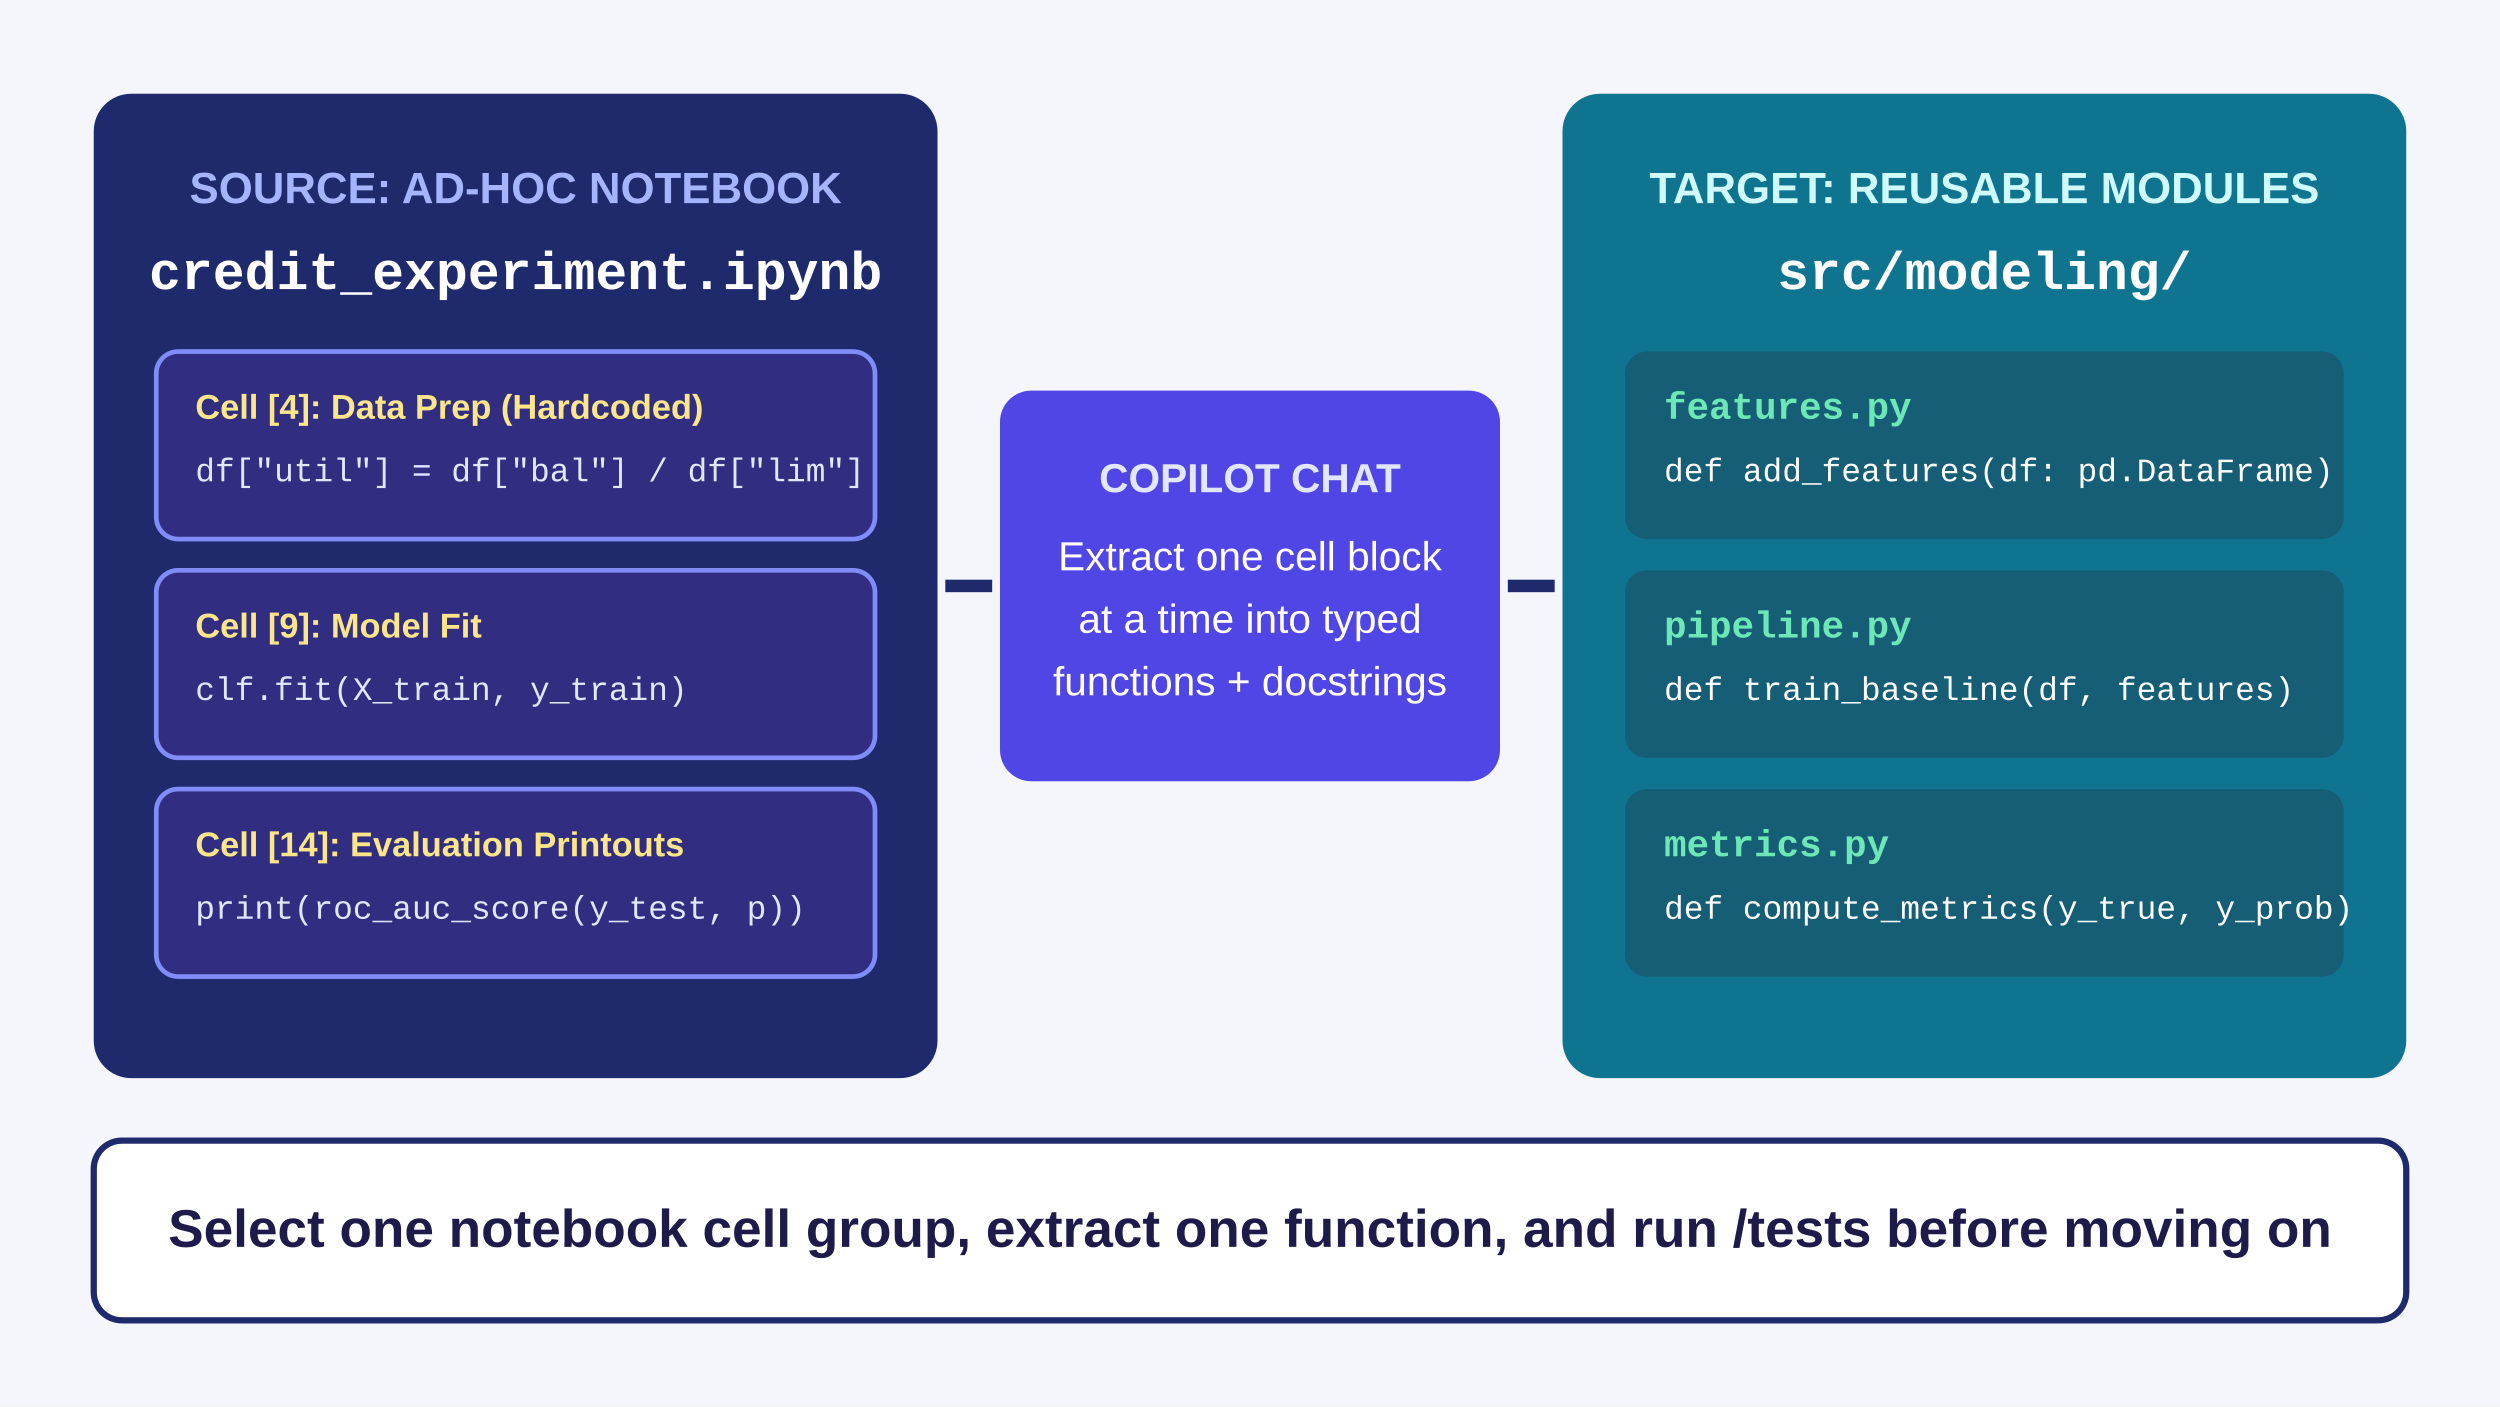
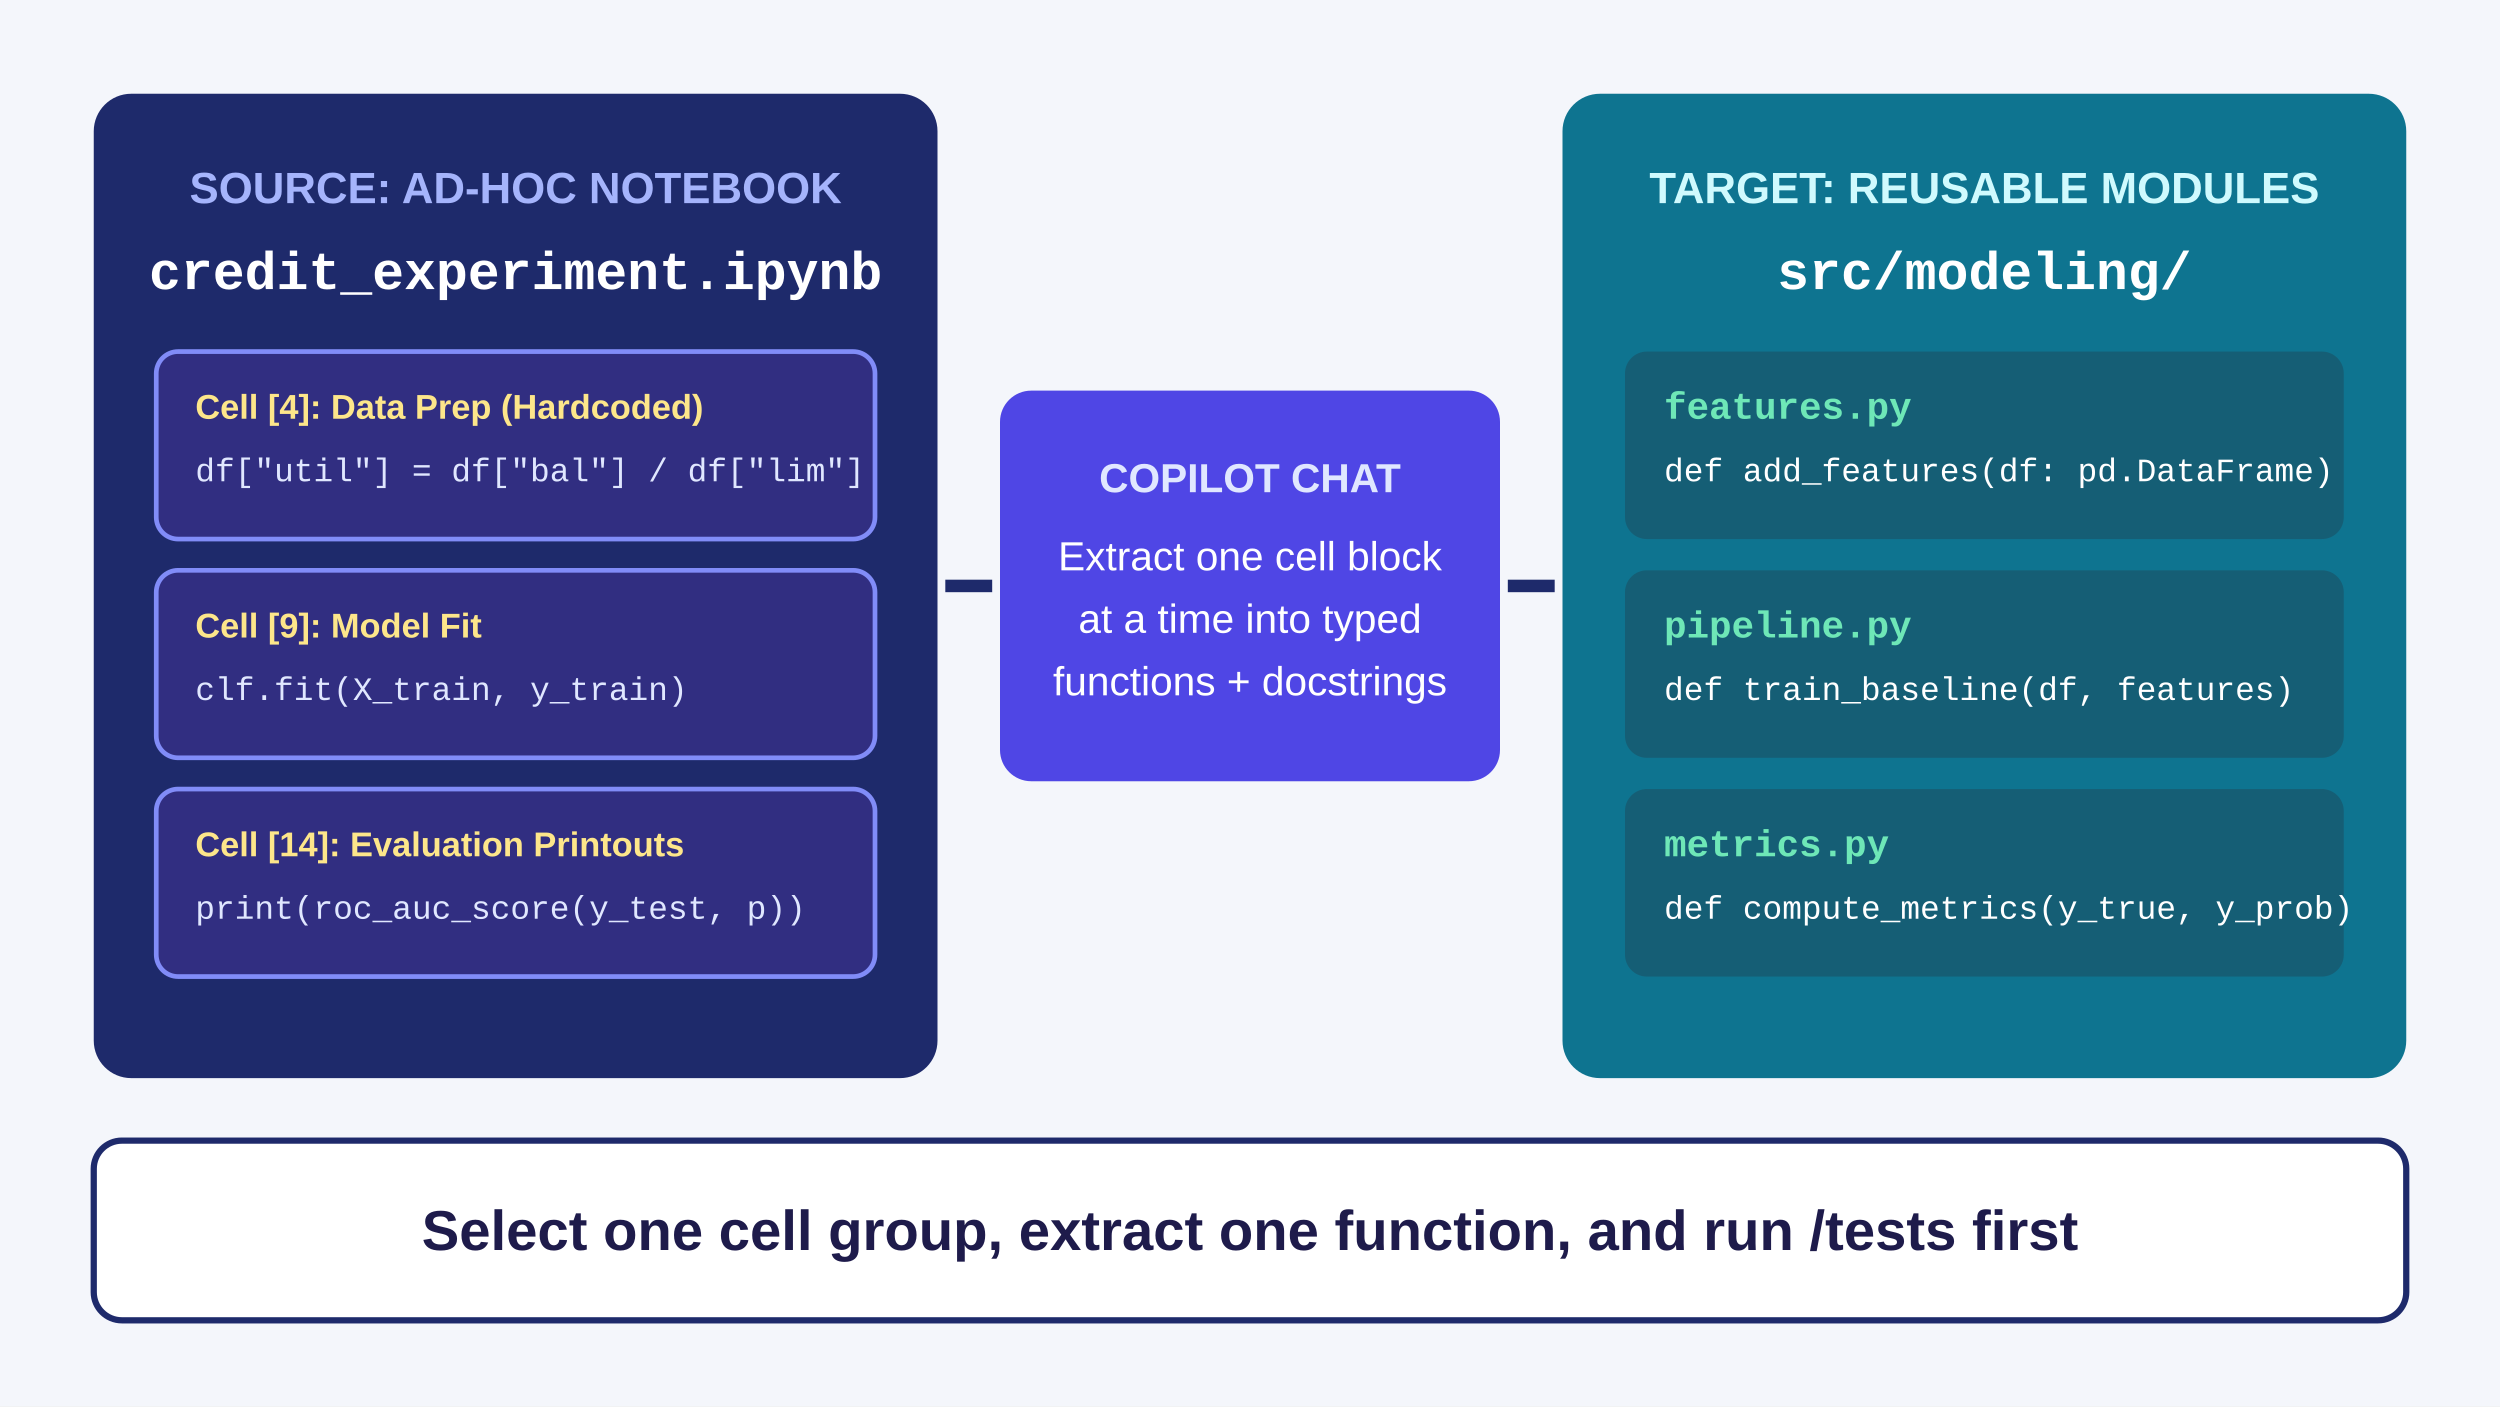
- <svg xmlns="http://www.w3.org/2000/svg" viewBox="0 0 1600 900" role="img" aria-label="Extracting a Jupyter notebook into reusable Python modules with Copilot">
+ <svg xmlns="http://www.w3.org/2000/svg" width="1600" height="900" viewBox="0 0 1600 900" role="img" aria-label="Extracting a Jupyter notebook into reusable Python modules with Copilot">
  <rect width="1600" height="900" fill="#F4F6FB" />
  <rect x="60" y="60" width="540" height="630" rx="24" fill="#1E2A6B" />
  <text x="330" y="130" text-anchor="middle" fill="#A5B4FC" font-family="Arial, Helvetica, sans-serif" font-size="28" font-weight="700">SOURCE: AD-HOC NOTEBOOK</text>
  <text x="330" y="185" text-anchor="middle" fill="#FFFFFF" font-family="Courier New, monospace" font-size="34" font-weight="700">credit_experiment.ipynb</text>
  <rect x="100" y="225" width="460" height="120" rx="14" fill="#312E81" stroke="#818CF8" stroke-width="3" />
  <text x="125" y="268" fill="#FDE68A" font-family="Arial, Helvetica, sans-serif" font-size="22" font-weight="700">Cell [4]: Data Prep (Hardcoded)</text>
  <text x="125" y="308" fill="#E0E7FF" font-family="Courier New, monospace" font-size="21">df["util"] = df["bal"] / df["lim"]</text>
  <rect x="100" y="365" width="460" height="120" rx="14" fill="#312E81" stroke="#818CF8" stroke-width="3" />
  <text x="125" y="408" fill="#FDE68A" font-family="Arial, Helvetica, sans-serif" font-size="22" font-weight="700">Cell [9]: Model Fit</text>
  <text x="125" y="448" fill="#E0E7FF" font-family="Courier New, monospace" font-size="21">clf.fit(X_train, y_train)</text>
  <rect x="100" y="505" width="460" height="120" rx="14" fill="#312E81" stroke="#818CF8" stroke-width="3" />
  <text x="125" y="548" fill="#FDE68A" font-family="Arial, Helvetica, sans-serif" font-size="22" font-weight="700">Cell [14]: Evaluation Printouts</text>
  <text x="125" y="588" fill="#E0E7FF" font-family="Courier New, monospace" font-size="21">print(roc_auc_score(y_test, p))</text>
  <rect x="640" y="250" width="320" height="250" rx="20" fill="#4F46E5" />
  <text x="800" y="315" text-anchor="middle" fill="#E0E7FF" font-family="Arial, Helvetica, sans-serif" font-size="26" font-weight="700">COPILOT CHAT</text>
  <text x="800" y="365" text-anchor="middle" fill="#FFFFFF" font-family="Arial, Helvetica, sans-serif" font-size="26">Extract one cell block</text>
  <text x="800" y="405" text-anchor="middle" fill="#FFFFFF" font-family="Arial, Helvetica, sans-serif" font-size="26">at a time into typed</text>
  <text x="800" y="445" text-anchor="middle" fill="#FFFFFF" font-family="Arial, Helvetica, sans-serif" font-size="26">functions + docstrings</text>
  <path d="M605 375 H635" stroke="#1E2A6B" stroke-width="8" fill="none" />
  <path d="M965 375 H995" stroke="#1E2A6B" stroke-width="8" fill="none" />
  <rect x="1000" y="60" width="540" height="630" rx="24" fill="#0E7490" />
  <text x="1270" y="130" text-anchor="middle" fill="#CFFAFE" font-family="Arial, Helvetica, sans-serif" font-size="28" font-weight="700">TARGET: REUSABLE MODULES</text>
  <text x="1270" y="185" text-anchor="middle" fill="#FFFFFF" font-family="Courier New, monospace" font-size="34" font-weight="700">src/modeling/</text>
  <rect x="1040" y="225" width="460" height="120" rx="14" fill="#155E75" />
  <text x="1065" y="268" fill="#6EE7B7" font-family="Courier New, monospace" font-size="24" font-weight="700">features.py</text>
  <text x="1065" y="308" fill="#FFFFFF" font-family="Courier New, monospace" font-size="21">def add_features(df: pd.DataFrame)</text>
  <rect x="1040" y="365" width="460" height="120" rx="14" fill="#155E75" />
  <text x="1065" y="408" fill="#6EE7B7" font-family="Courier New, monospace" font-size="24" font-weight="700">pipeline.py</text>
  <text x="1065" y="448" fill="#FFFFFF" font-family="Courier New, monospace" font-size="21">def train_baseline(df, features)</text>
  <rect x="1040" y="505" width="460" height="120" rx="14" fill="#155E75" />
  <text x="1065" y="548" fill="#6EE7B7" font-family="Courier New, monospace" font-size="24" font-weight="700">metrics.py</text>
  <text x="1065" y="588" fill="#FFFFFF" font-family="Courier New, monospace" font-size="21">def compute_metrics(y_true, y_prob)</text>
  <rect x="60" y="730" width="1480" height="115" rx="18" fill="#FFFFFF" stroke="#1E2A6B" stroke-width="4" />
-   <text x="800" y="798" text-anchor="middle" fill="#1E1B4B" font-family="Arial, Helvetica, sans-serif" font-size="34" font-weight="700">Select one notebook cell group, extract one function, and run /tests before moving on</text>
+   <text x="800" y="800" text-anchor="middle" fill="#1E1B4B" font-family="Arial, Helvetica, sans-serif" font-size="36" font-weight="700">Select one cell group, extract one function, and run /tests first</text>
</svg>
